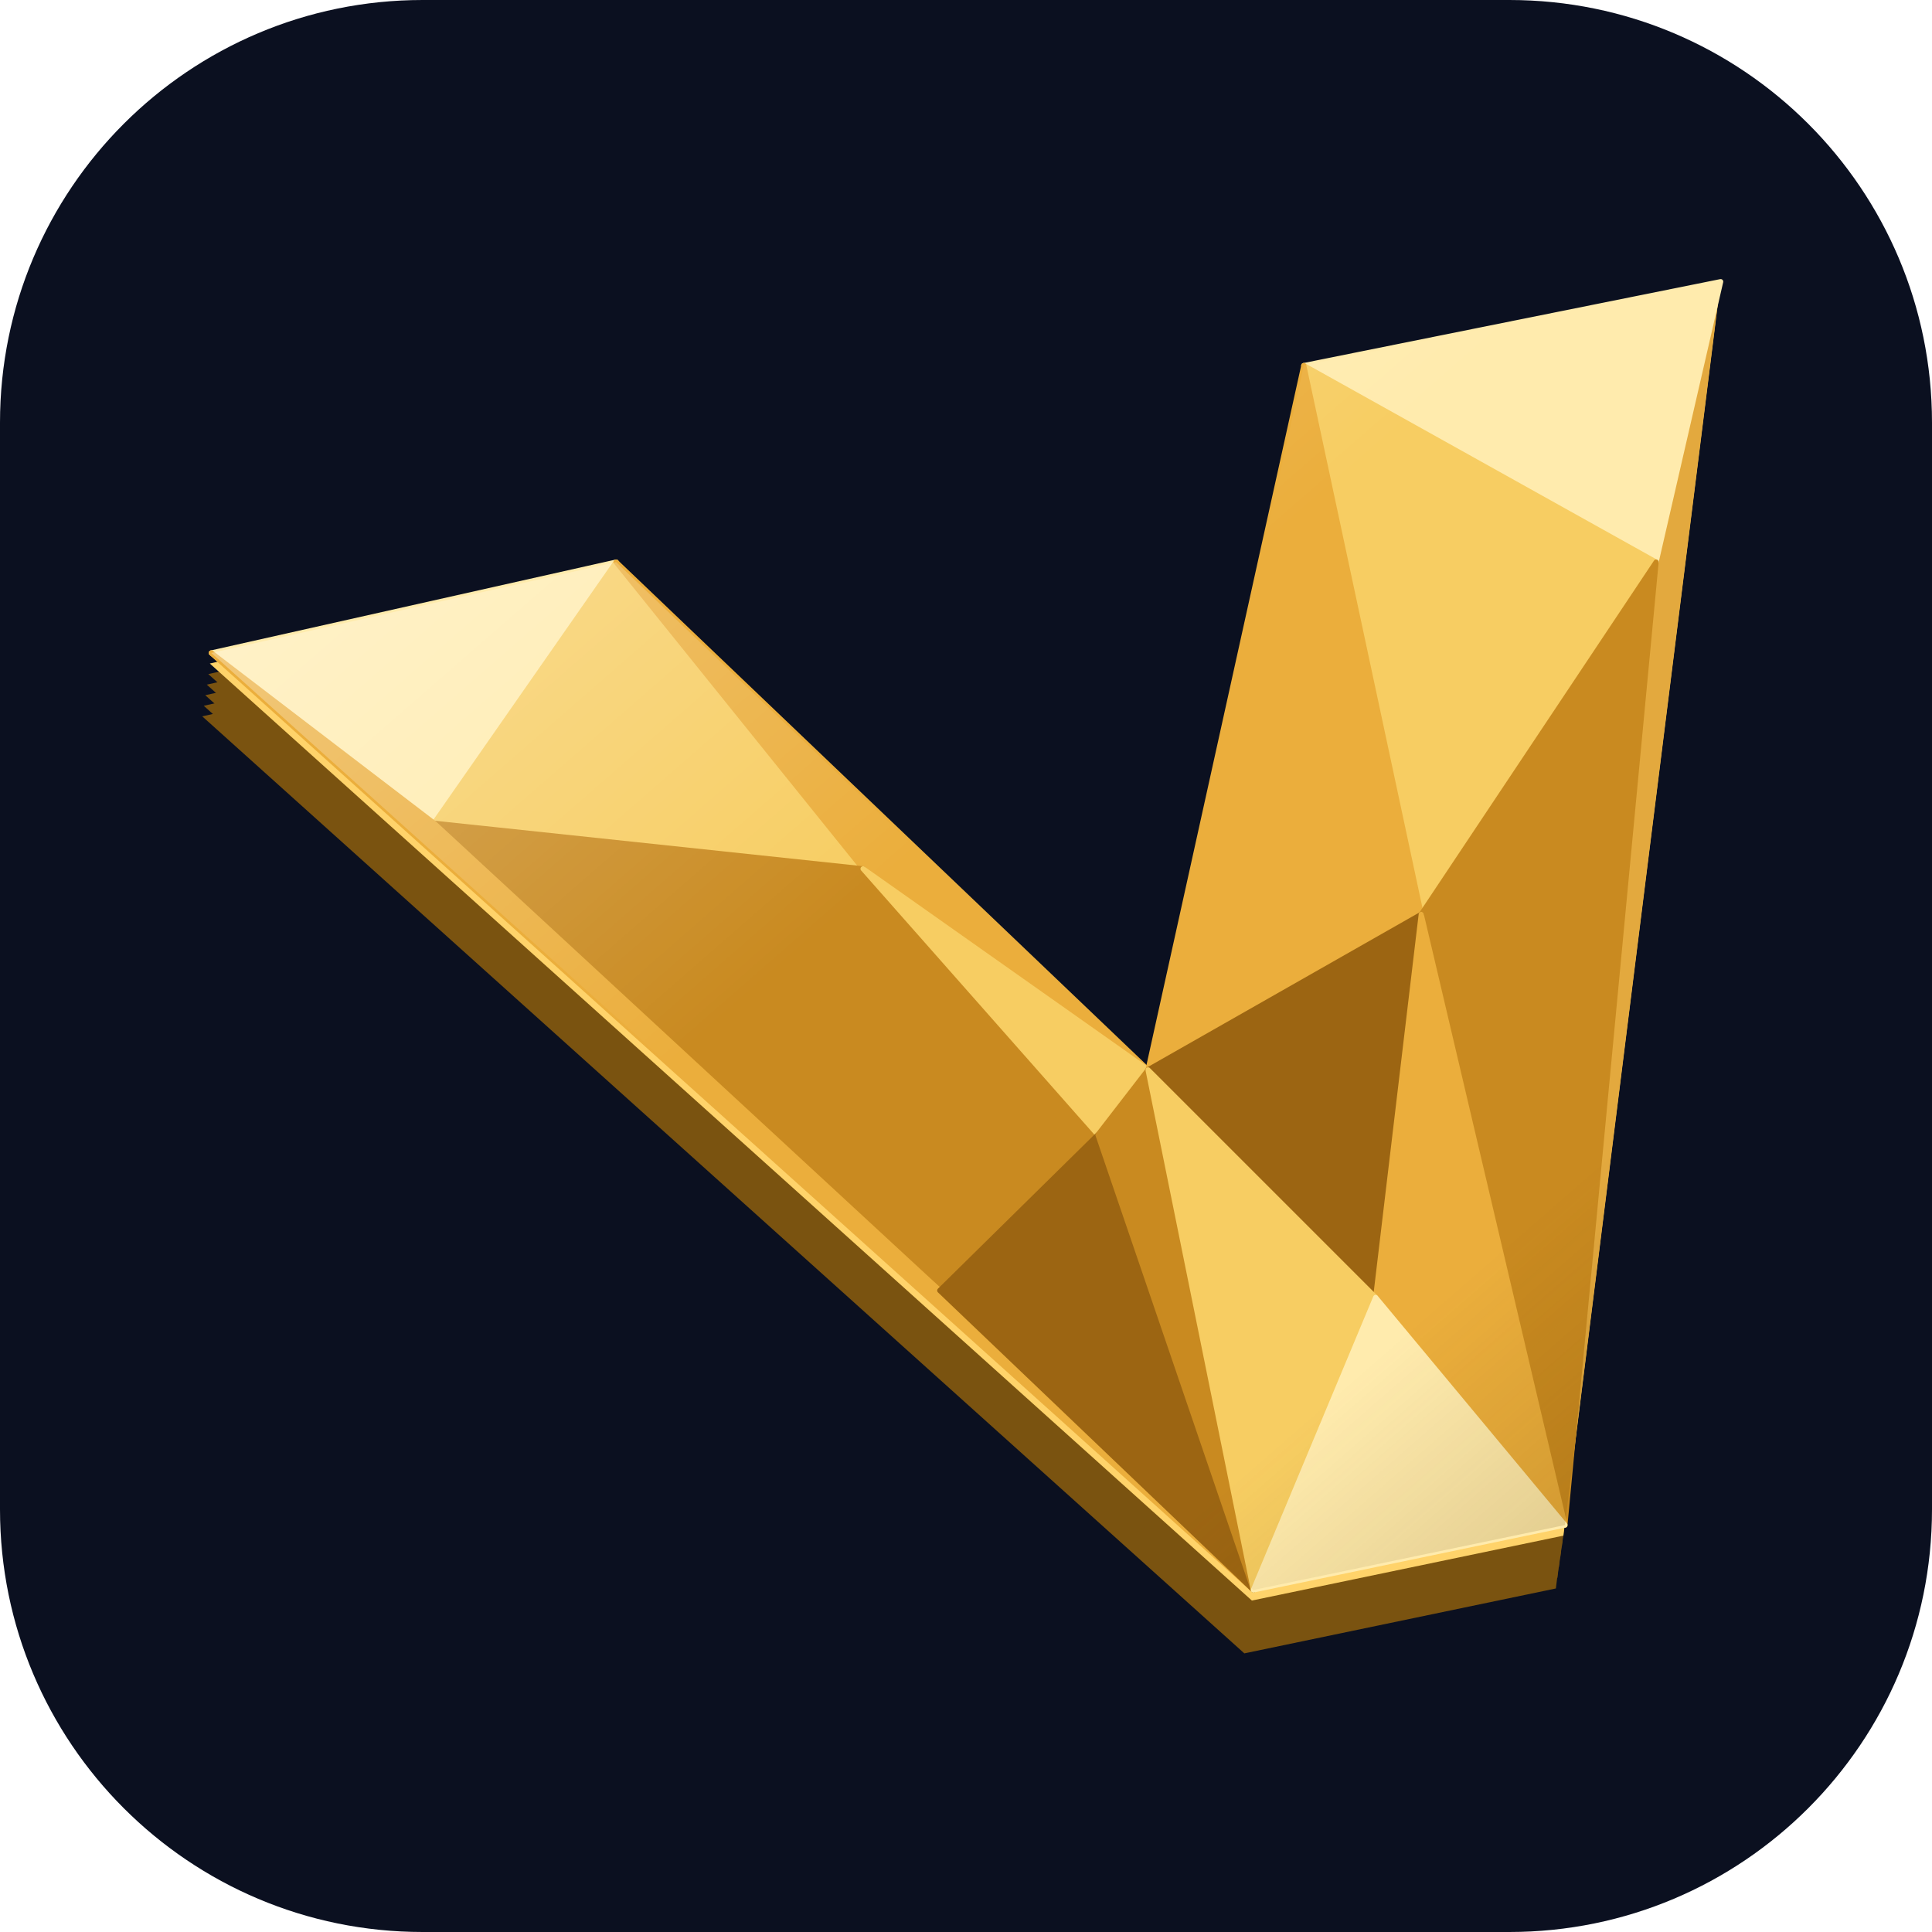
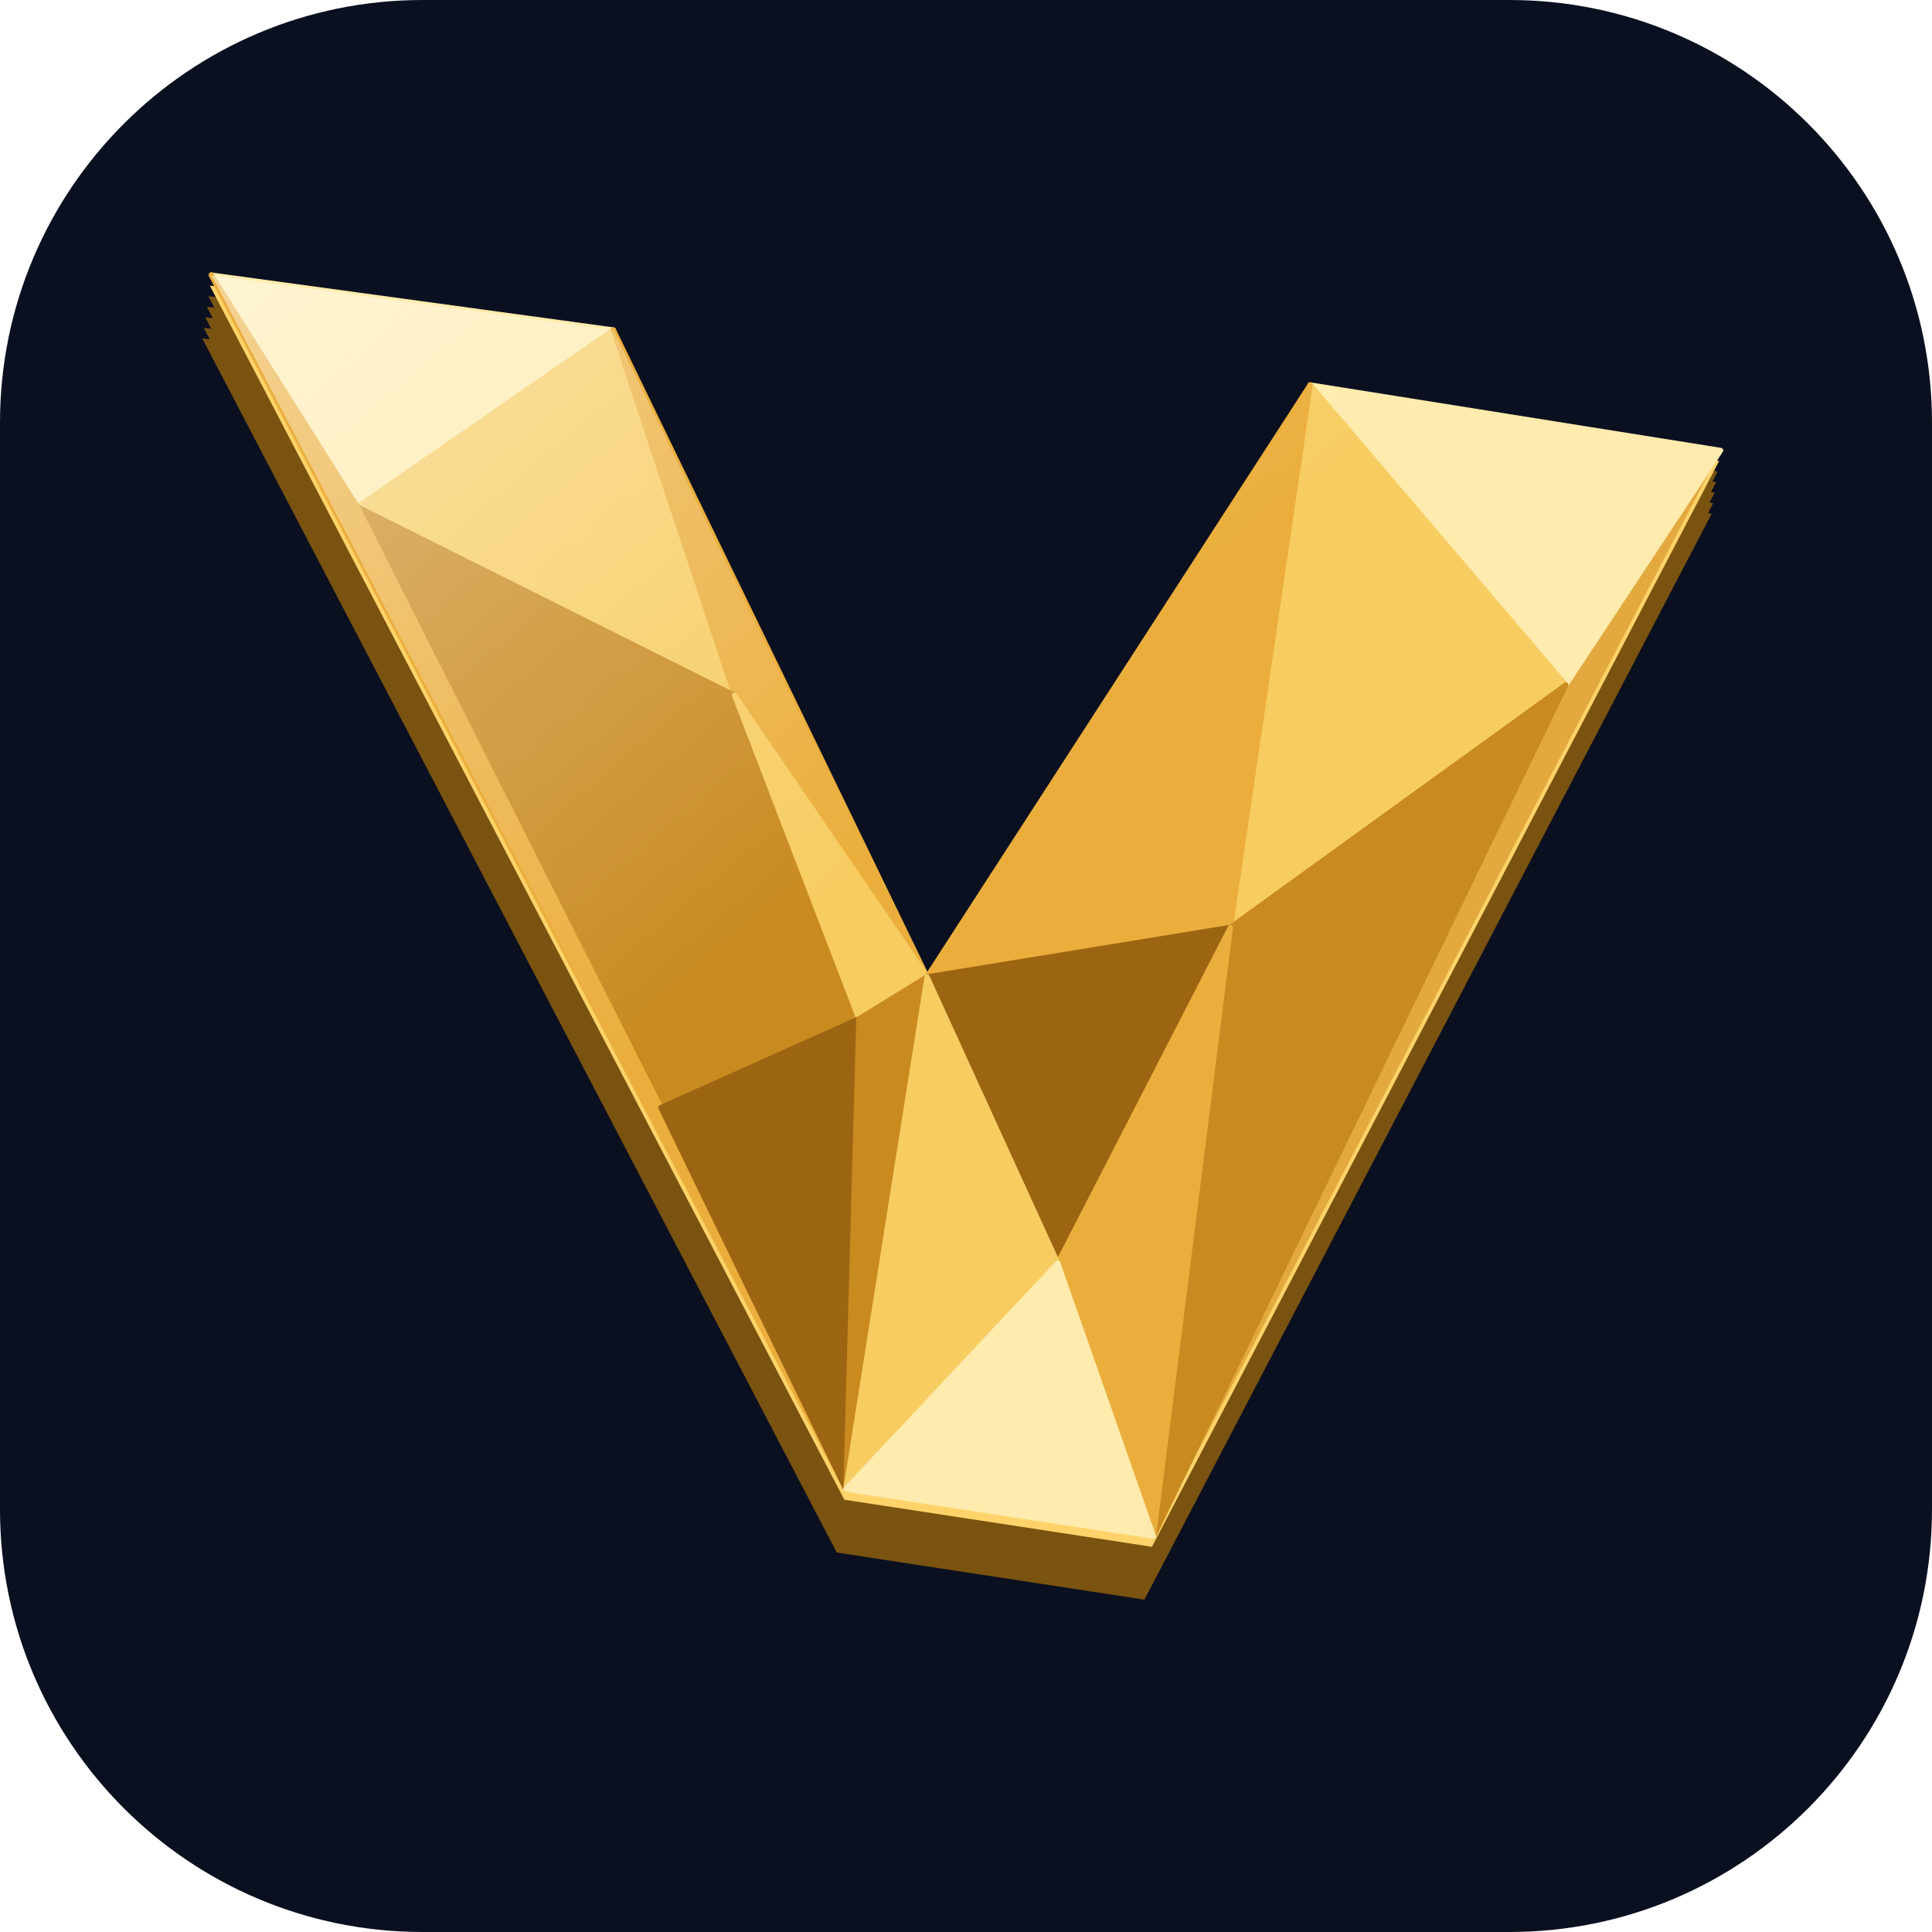
<svg xmlns="http://www.w3.org/2000/svg" viewBox="0 0 64 64">
  <rect width="64" height="64" rx="14" fill="#0B1020" />
-   <polygon points="6.70,23.73 20.11,20.72 37.73,37.54 42.89,14.21 56.70,11.43 51.54,52.62 41.22,54.77" fill="#7A5310" />
-   <polygon points="6.75,23.38 20.16,20.37 37.78,37.19 42.94,13.86 56.75,11.08 51.59,52.27 41.27,54.42" fill="#7A5310" />
-   <polygon points="6.80,23.03 20.21,20.02 37.83,36.84 42.99,13.51 56.80,10.73 51.64,51.92 41.32,54.07" fill="#7A5310" />
-   <polygon points="6.85,22.68 20.26,19.67 37.88,36.49 43.04,13.16 56.85,10.38 51.69,51.57 41.37,53.72" fill="#7A5310" />
-   <polygon points="6.90,22.33 20.31,19.32 37.93,36.14 43.09,12.81 56.90,10.03 51.74,51.22 41.42,53.37" fill="#7A5310" />
-   <polygon points="6.95,21.98 20.36,18.97 37.98,35.79 43.14,12.46 56.95,9.68 51.79,50.87 41.47,53.02" fill="#FFD36A" />
-   <polygon points="7.00,21.63 20.41,18.62 38.03,35.44 43.19,12.11 57.00,9.33 51.84,50.52 41.52,52.67" fill="#E3A93E" />
-   <polygon points="7.00,21.63 20.41,18.62 14.38,27.27" fill="#FFEBAD" stroke="#FFEBAD" stroke-width="0.17" stroke-linejoin="round" />
-   <polygon points="20.41,18.62 28.59,28.78 14.38,27.27" fill="#F7CD62" stroke="#F7CD62" stroke-width="0.17" stroke-linejoin="round" />
-   <polygon points="20.41,18.62 38.03,35.44 28.59,28.78" fill="#EBAE3C" stroke="#EBAE3C" stroke-width="0.17" stroke-linejoin="round" />
-   <polygon points="14.38,27.27 28.59,28.78 36.37,37.59" fill="#C98A20" stroke="#C98A20" stroke-width="0.17" stroke-linejoin="round" />
-   <polygon points="14.38,27.27 36.37,37.59 31.13,42.75" fill="#C98A20" stroke="#C98A20" stroke-width="0.17" stroke-linejoin="round" />
-   <polygon points="7.00,21.63 14.38,27.27 31.13,42.75" fill="#EBAE3C" stroke="#EBAE3C" stroke-width="0.17" stroke-linejoin="round" />
-   <polygon points="7.00,21.63 31.13,42.75 41.52,52.67" fill="#EBAE3C" stroke="#EBAE3C" stroke-width="0.17" stroke-linejoin="round" />
-   <polygon points="28.59,28.78 38.03,35.44 36.37,37.59" fill="#F7CD62" stroke="#F7CD62" stroke-width="0.17" stroke-linejoin="round" />
-   <polygon points="36.37,37.59 31.13,42.75 41.52,52.67" fill="#9C6512" stroke="#9C6512" stroke-width="0.17" stroke-linejoin="round" />
-   <polygon points="36.37,37.59 38.03,35.44 41.52,52.67" fill="#C98A20" stroke="#C98A20" stroke-width="0.17" stroke-linejoin="round" />
-   <polygon points="43.19,12.11 57.00,9.33 54.86,18.62" fill="#FFEBAD" stroke="#FFEBAD" stroke-width="0.17" stroke-linejoin="round" />
-   <polygon points="43.19,12.11 54.86,18.62 47.08,30.29" fill="#F7CD62" stroke="#F7CD62" stroke-width="0.17" stroke-linejoin="round" />
-   <polygon points="43.19,12.11 47.08,30.29 38.03,35.44" fill="#EBAE3C" stroke="#EBAE3C" stroke-width="0.17" stroke-linejoin="round" />
-   <polygon points="54.86,18.62 51.84,50.52 47.08,30.29" fill="#C98A20" stroke="#C98A20" stroke-width="0.17" stroke-linejoin="round" />
-   <polygon points="38.03,35.44 47.08,30.29 45.57,42.98" fill="#9C6512" stroke="#9C6512" stroke-width="0.17" stroke-linejoin="round" />
-   <polygon points="47.08,30.29 51.84,50.52 45.57,42.98" fill="#EBAE3C" stroke="#EBAE3C" stroke-width="0.17" stroke-linejoin="round" />
-   <polygon points="38.03,35.44 45.57,42.98 41.52,52.67" fill="#F7CD62" stroke="#F7CD62" stroke-width="0.17" stroke-linejoin="round" />
-   <polygon points="45.57,42.98 51.84,50.52 41.52,52.67" fill="#FFEBAD" stroke="#FFEBAD" stroke-width="0.17" stroke-linejoin="round" />
+   <polygon points="6.70,11.21 20.02,13.03 30.41,34.46 43.10,14.85 56.70,17.02 37.91,52.99 27.72,51.43" fill="#7A5310" />
+   <polygon points="6.75,10.86 20.07,12.68 30.46,34.11 43.15,14.50 56.75,16.67 37.96,52.64 27.77,51.08" fill="#7A5310" />
+   <polygon points="6.80,10.51 20.12,12.33 30.51,33.76 43.20,14.15 56.80,16.32 38.01,52.29 27.82,50.73" fill="#7A5310" />
+   <polygon points="6.85,10.16 20.17,11.98 30.56,33.41 43.25,13.80 56.85,15.97 38.06,51.94 27.87,50.38" fill="#7A5310" />
+   <polygon points="6.90,9.81 20.22,11.63 30.61,33.06 43.30,13.45 56.90,15.62 38.11,51.59 27.92,50.03" fill="#7A5310" />
+   <polygon points="6.95,9.46 20.27,11.28 30.66,32.71 43.35,13.10 56.95,15.27 38.16,51.24 27.97,49.68" fill="#FFD36A" />
+   <polygon points="7.00,9.11 20.32,10.93 30.71,32.36 43.40,12.75 57.00,14.92 38.21,50.89 28.02,49.33" fill="#E3A93E" />
+   <polygon points="7.00,9.11 20.32,10.93 11.84,16.79" fill="#FFEBAD" stroke="#FFEBAD" stroke-width="0.17" stroke-linejoin="round" />
+   <polygon points="20.32,10.93 24.33,23.03 11.84,16.79" fill="#F7CD62" stroke="#F7CD62" stroke-width="0.17" stroke-linejoin="round" />
+   <polygon points="20.32,10.93 30.71,32.36 24.33,23.03" fill="#EBAE3C" stroke="#EBAE3C" stroke-width="0.17" stroke-linejoin="round" />
+   <polygon points="11.84,16.79 24.33,23.03 28.45,33.75" fill="#C98A20" stroke="#C98A20" stroke-width="0.17" stroke-linejoin="round" />
+   <polygon points="11.84,16.79 28.45,33.75 21.89,36.69" fill="#C98A20" stroke="#C98A20" stroke-width="0.17" stroke-linejoin="round" />
+   <polygon points="7.00,9.11 11.84,16.79 21.89,36.69" fill="#EBAE3C" stroke="#EBAE3C" stroke-width="0.17" stroke-linejoin="round" />
+   <polygon points="7.00,9.11 21.89,36.69 28.02,49.33" fill="#EBAE3C" stroke="#EBAE3C" stroke-width="0.17" stroke-linejoin="round" />
+   <polygon points="24.33,23.03 30.71,32.36 28.45,33.75" fill="#F7CD62" stroke="#F7CD62" stroke-width="0.17" stroke-linejoin="round" />
+   <polygon points="28.45,33.75 21.89,36.69 28.02,49.33" fill="#9C6512" stroke="#9C6512" stroke-width="0.17" stroke-linejoin="round" />
+   <polygon points="28.45,33.75 30.71,32.36 28.02,49.33" fill="#C98A20" stroke="#C98A20" stroke-width="0.17" stroke-linejoin="round" />
+   <polygon points="43.40,12.75 57.00,14.92 51.87,22.69" fill="#FFEBAD" stroke="#FFEBAD" stroke-width="0.17" stroke-linejoin="round" />
+   <polygon points="43.40,12.75 51.87,22.69 40.76,30.72" fill="#F7CD62" stroke="#F7CD62" stroke-width="0.17" stroke-linejoin="round" />
+   <polygon points="43.40,12.75 40.76,30.72 30.71,32.36" fill="#EBAE3C" stroke="#EBAE3C" stroke-width="0.17" stroke-linejoin="round" />
+   <polygon points="51.87,22.69 38.21,50.89 40.76,30.72" fill="#C98A20" stroke="#C98A20" stroke-width="0.17" stroke-linejoin="round" />
+   <polygon points="30.71,32.36 40.76,30.72 35.04,41.84" fill="#9C6512" stroke="#9C6512" stroke-width="0.17" stroke-linejoin="round" />
+   <polygon points="40.76,30.72 38.21,50.89 35.04,41.84" fill="#EBAE3C" stroke="#EBAE3C" stroke-width="0.17" stroke-linejoin="round" />
+   <polygon points="30.71,32.36 35.04,41.84 28.02,49.33" fill="#F7CD62" stroke="#F7CD62" stroke-width="0.17" stroke-linejoin="round" />
+   <polygon points="35.04,41.84 38.21,50.89 28.02,49.33" fill="#FFEBAD" stroke="#FFEBAD" stroke-width="0.17" stroke-linejoin="round" />
  <defs>
    <linearGradient id="vbrillo10" x1="0" y1="0" x2="1" y2="1">
      <stop offset="0" stop-color="#FFFFFF" stop-opacity=".45" />
      <stop offset=".45" stop-color="#FFFFFF" stop-opacity="0" />
      <stop offset=".8" stop-color="#5A3A00" stop-opacity="0" />
      <stop offset="1" stop-color="#5A3A00" stop-opacity=".25" />
    </linearGradient>
  </defs>
-   <polygon points="7.00,21.63 20.41,18.62 38.03,35.44 43.19,12.11 57.00,9.33 51.84,50.52 41.52,52.67" fill="url(#vbrillo10)" />
+   <polygon points="7.00,9.11 20.32,10.93 30.71,32.36 43.40,12.75 57.00,14.92 38.21,50.89 28.02,49.33" fill="url(#vbrillo10)" />
</svg>
